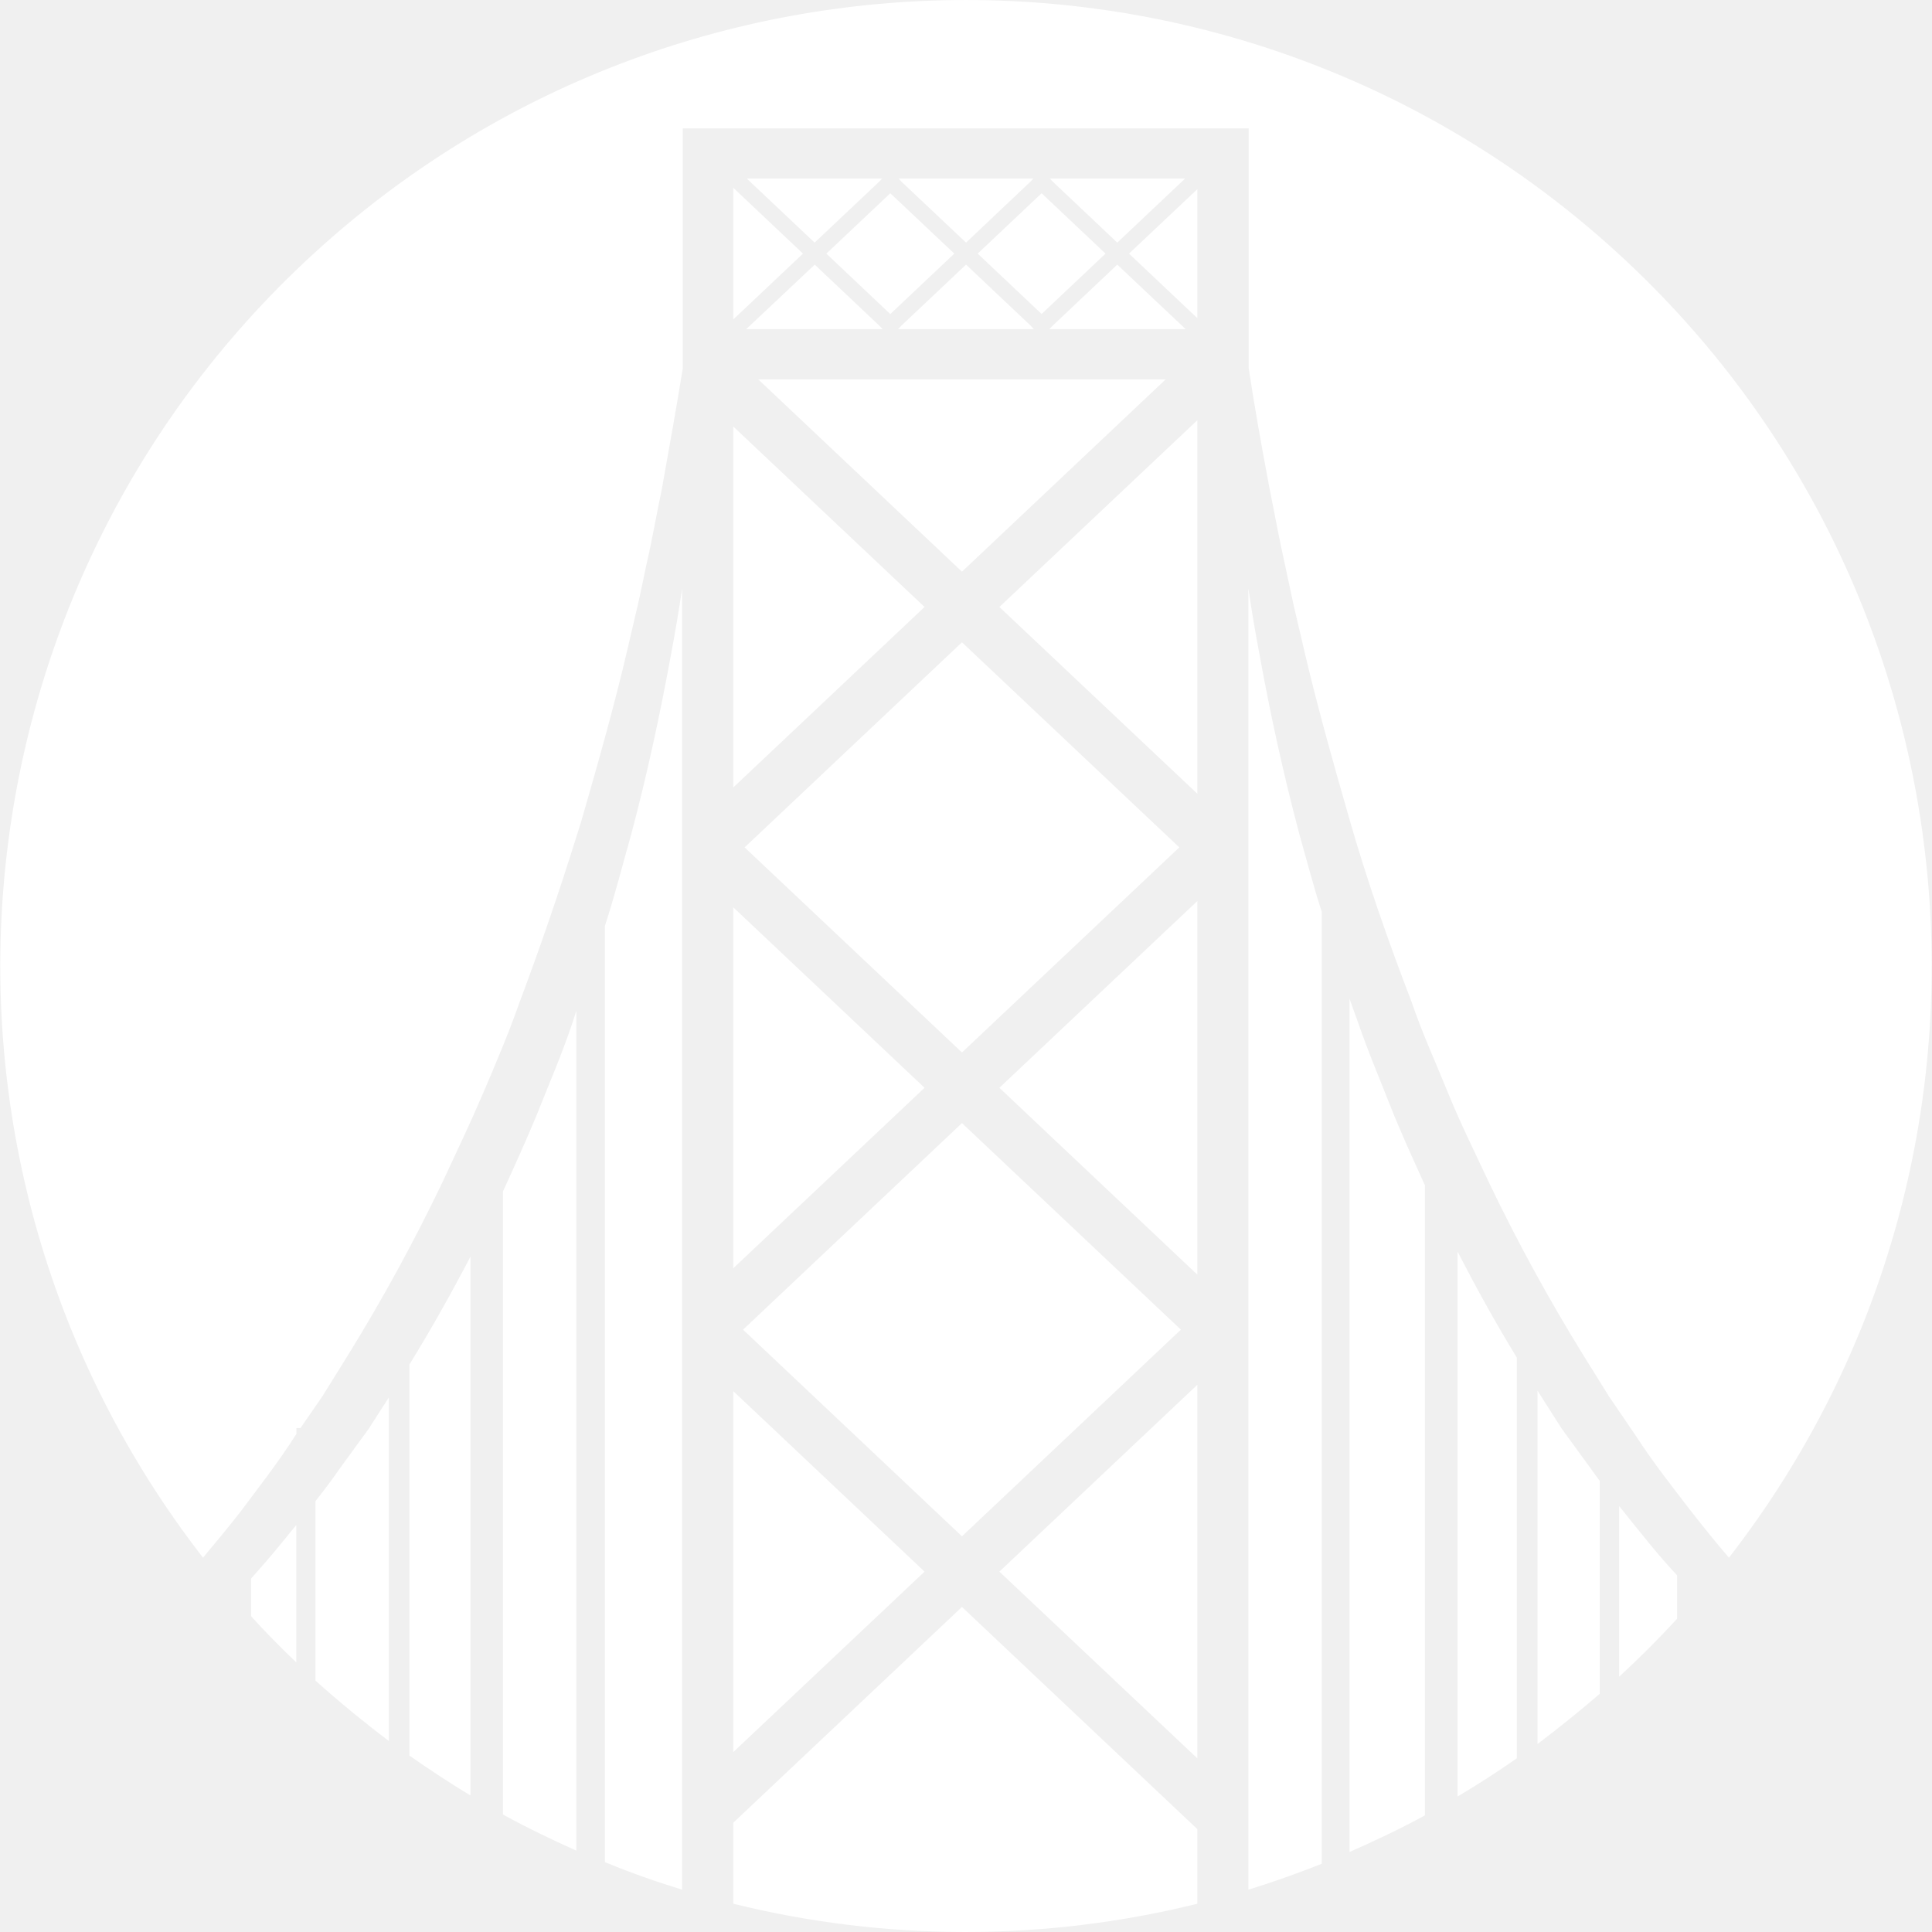
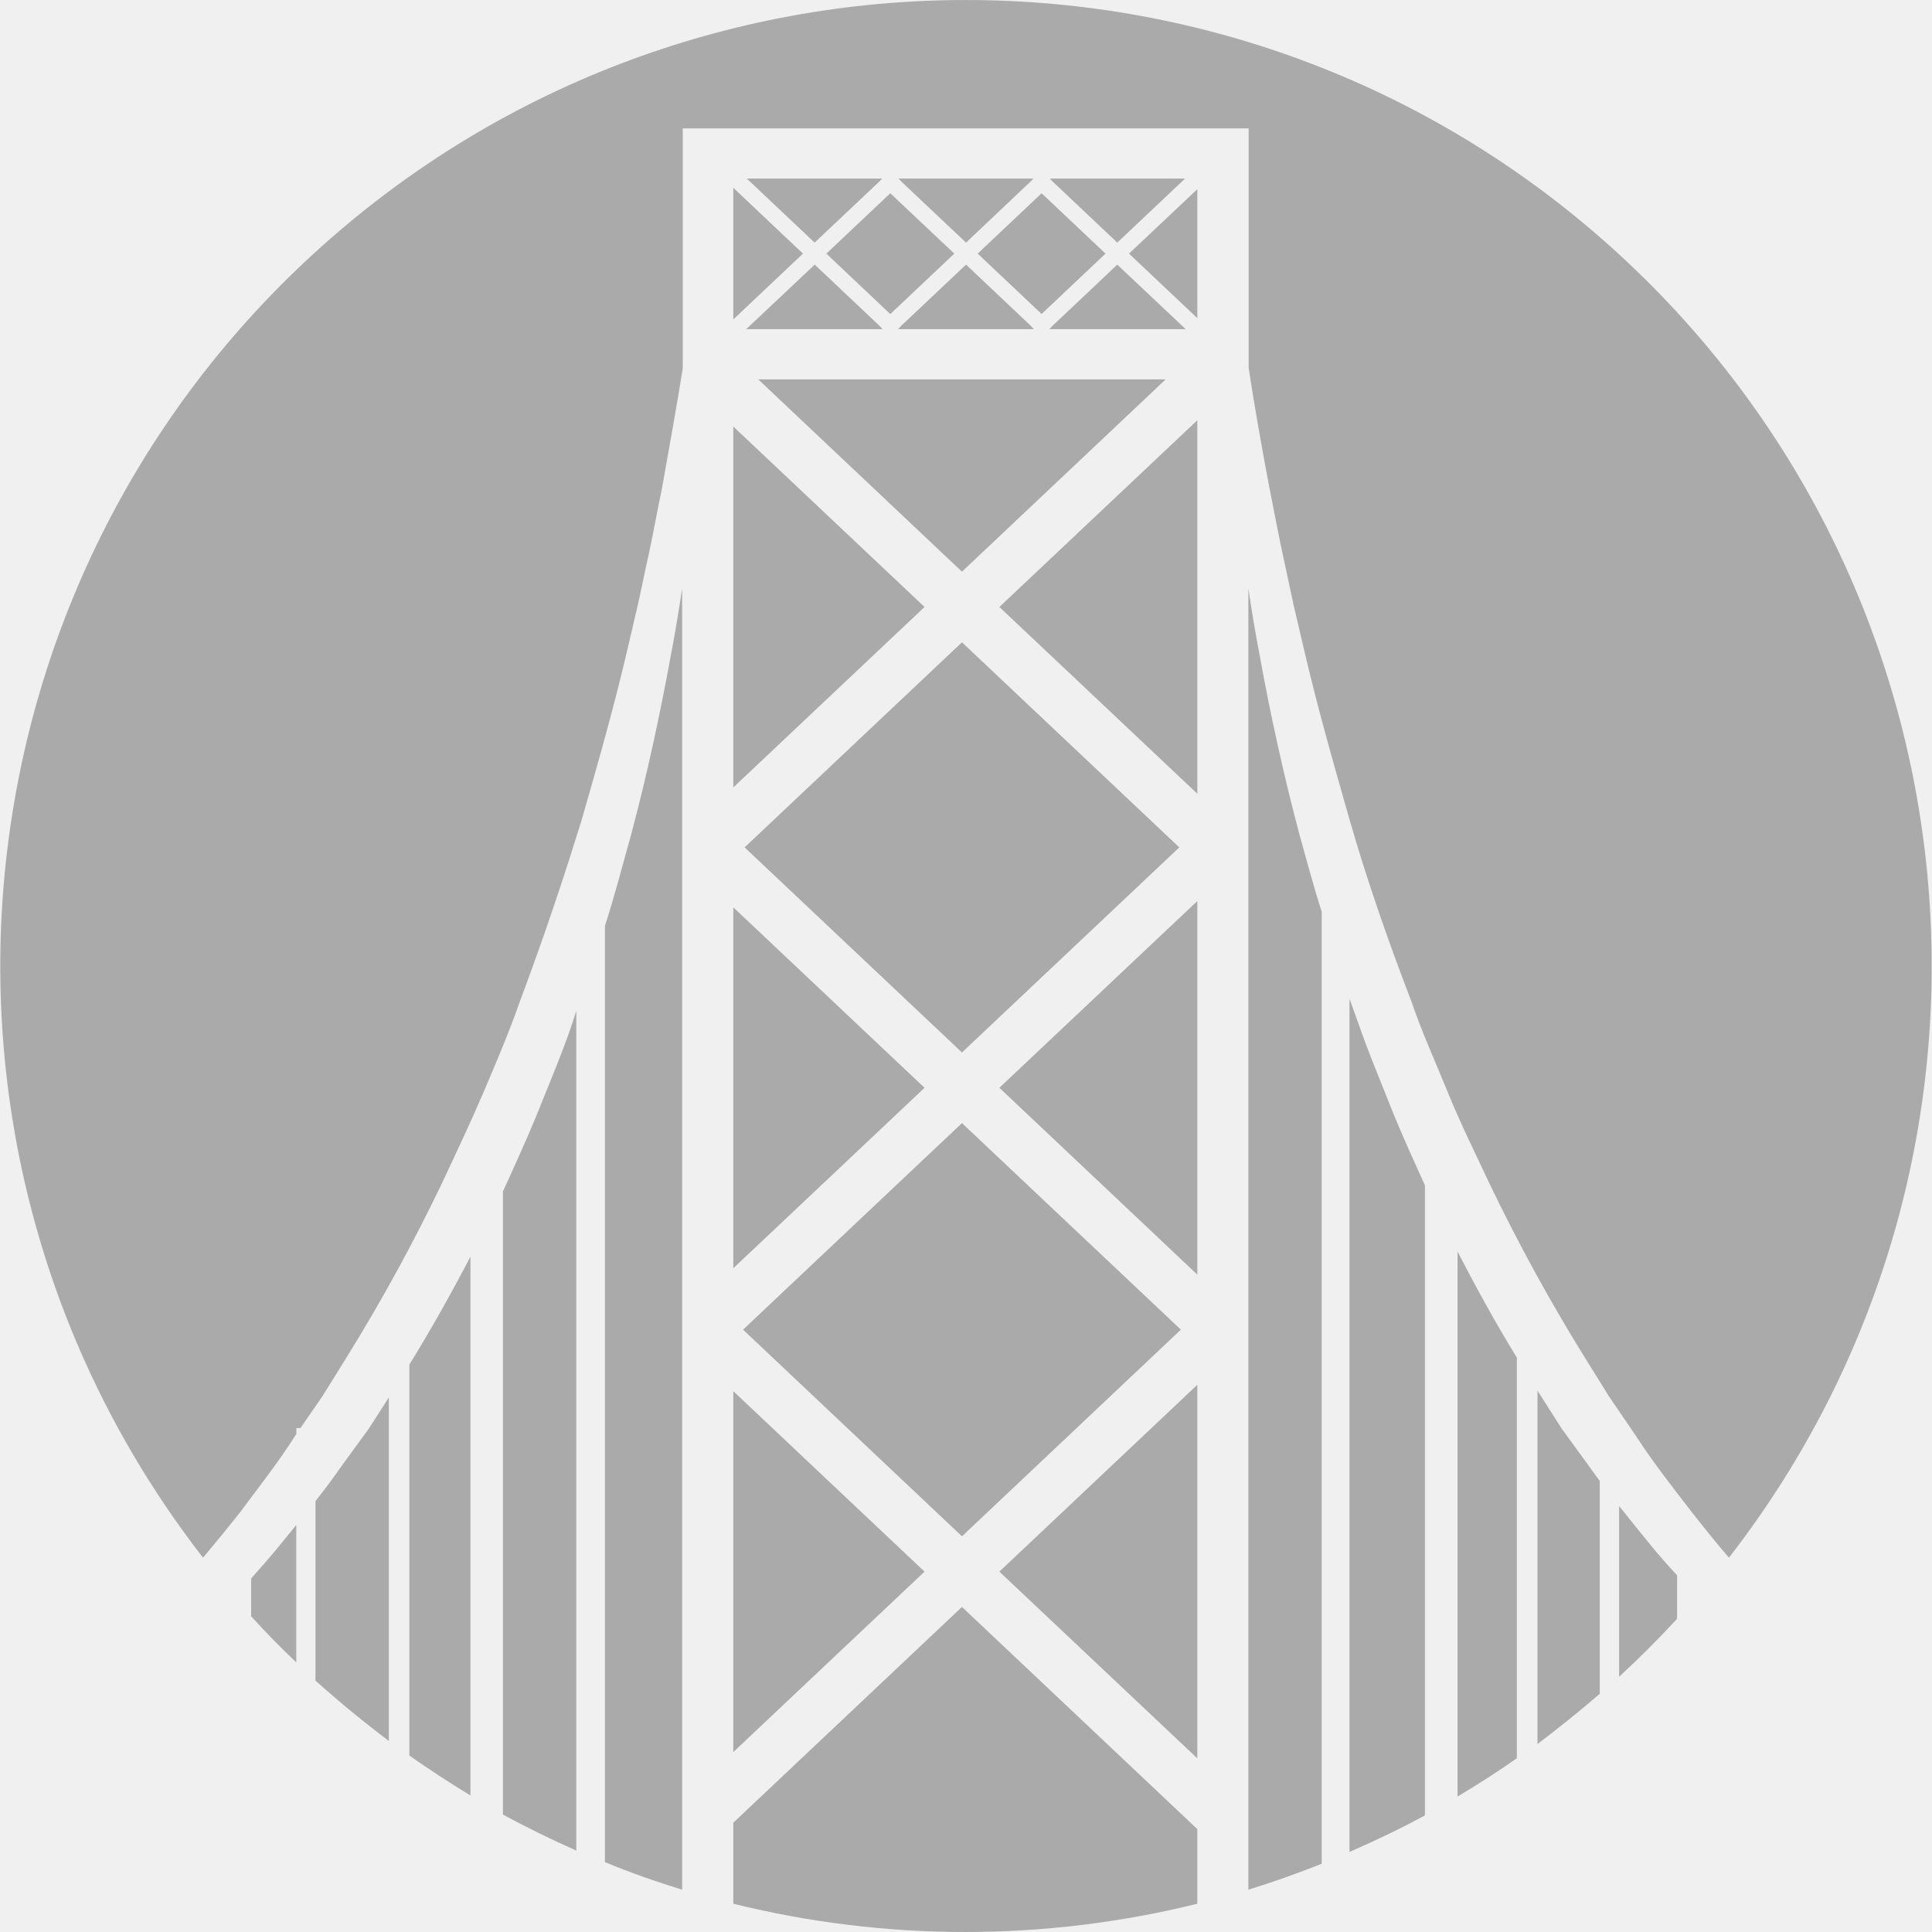
<svg xmlns="http://www.w3.org/2000/svg" fill="#ffffff" width="24" height="24" id="Layer_1" data-name="Layer 1" viewBox="0 0 183.747 184.359">
  <defs>
-     <style>.cls-1{fill:#fff;}</style>
+     <style>.cls-1{fill:#aaaaaa;}</style>
  </defs>
  <path class="cls-1" d="M151.488,140.131l-2.78-3.82-2.3-3.61v33.72c2-1.51,4-3.12,5.94-4.79v-20.32C152.058,140.921,151.768,140.531,151.488,140.131Z" />
  <path class="cls-1" d="M138.778,119.431v52q2.9-1.72,5.66-3.65v-38.23C142.428,126.271,140.558,122.881,138.778,119.431Z" />
  <path class="cls-1" d="M157.197,147.431c-1-1.23-2-2.46-3-3.72v16.29q2.88-2.65,5.53-5.53v-4.15C158.857,149.391,158.018,148.431,157.197,147.431Z" />
  <path class="cls-1" d="M132.748,106.491c-1.18-3-2.46-6-3.49-9-.27-.73-.52-1.46-.79-2.19v81.42c2.45-1.07,4.86-2.22,7.2-3.49v-60.12C134.667,110.911,133.667,108.711,132.748,106.491Z" />
  <polygon class="cls-1" points="72.048 36.201 91.488 54.551 110.928 36.201 72.048 36.201" />
  <polygon class="cls-1" points="91.488 100.431 112.228 80.861 91.488 61.291 70.748 80.861 91.488 100.431" />
  <polygon class="cls-1" points="106.308 23.151 112.778 17.041 99.878 17.041 100.118 17.301 106.308 23.151" />
  <path class="cls-1" d="M123.698,79.651c-1.56-5.86-2.8-11.59-3.79-17.05-.42-2.2-.78-4.34-1.09-6.44v124.16c2.37-.73,4.68-1.56,7-2.47v-90.85C125.028,84.571,124.388,82.081,123.698,79.651Z" />
  <path class="cls-1" d="M54.347,97.521c-1,3-2.3,6-3.49,9-1,2.41-2.08,4.79-3.17,7.17v59.46c2.29,1.25,4.64,2.39,7,3.44v-80.13Z" />
  <path class="cls-1" d="M26.407,147.431c-.9,1.1-1.82,2.16-2.75,3.2v3.6c1.38,1.52,2.83,3,4.31,4.4v-13.11Z" />
  <path class="cls-1" d="M27.867,137.001l.11-.16v-.57h.39l2.07-3,2.44-3.92a175.562,175.562,0,0,0,9-16.46c1.33-2.85,2.69-5.7,3.92-8.58s2.46-5.77,3.49-8.71c2-5.33,3.83-10.68,5.46-15.92h0l.43-1.37c1.65-5.71,3.21-11.24,4.44-16.56.31-1.33.62-2.64.92-3.94s.55-2.57.82-3.83c.58-2.51,1-5,1.49-7.3.75-4.17,1.43-8,2-11.53v-22.9h54v22.87c.53,3.51,1.21,7.37,2,11.54.48,2.34.91,4.79,1.48,7.3l.82,3.83c.3,1.29.61,2.61.92,3.93,1.23,5.32,2.79,10.86,4.43,16.57s3.66,11.5,5.89,17.3c1,2.94,2.31,5.8,3.49,8.71s2.59,5.73,3.92,8.58a176.281,176.281,0,0,0,9,16.46l2.44,3.92,2.57,3.77c1.65,2.55,3.5,4.89,5.29,7.22,1.18,1.5,2.38,3,3.58,4.39a92.15,92.15,0,1,0-145.61,0c1.2-1.43,2.4-2.89,3.58-4.39C24.367,141.931,26.218,139.591,27.867,137.001Z" />
  <path class="cls-1" d="M34.898,136.311l-2.78,3.82c-.74,1.07-1.52,2.1-2.32,3.11v17.13q3.35,3,7,5.76v-32.78Z" />
  <path class="cls-1" d="M38.758,130.211v37.31q2.84,2,5.83,3.81v-51.42C42.748,123.431,40.818,126.881,38.758,130.211Z" />
  <path class="cls-1" d="M63.697,62.601c-1,5.46-2.22,11.19-3.78,17.05-.81,2.86-1.55,5.79-2.5,8.7v89.34c2.41,1,4.87,1.86,7.37,2.63V56.161C64.468,58.261,64.118,60.401,63.697,62.601Z" />
  <polygon class="cls-1" points="77.438 25.251 70.898 31.411 83.918 31.411 83.618 31.091 77.438 25.251" />
  <path class="cls-1" d="M91.487,153.341l-21.82,20.59v7.73a92.201,92.201,0,0,0,44.28,0v-7.12Z" />
  <polygon class="cls-1" points="113.948 30.361 113.948 18.051 107.428 24.201 113.948 30.361" />
  <polygon class="cls-1" points="69.668 167.191 87.918 149.971 69.668 132.751 69.668 167.191" />
  <polygon class="cls-1" points="91.488 107.171 70.598 126.881 91.488 146.601 112.378 126.881 91.488 107.171" />
  <polygon class="cls-1" points="69.668 86.581 69.668 121.021 87.918 103.801 69.668 86.581" />
  <polygon class="cls-1" points="113.948 121.631 113.948 85.981 95.058 103.801 113.948 121.631" />
  <polygon class="cls-1" points="113.948 167.791 113.948 132.141 95.058 149.971 113.948 167.791" />
  <polygon class="cls-1" points="113.948 75.741 113.948 40.101 95.058 57.921 113.948 75.741" />
  <polygon class="cls-1" points="69.668 40.701 69.668 75.141 87.918 57.921 69.668 40.701" />
  <polygon class="cls-1" points="83.628 17.301 83.868 17.041 70.958 17.041 77.428 23.151 83.628 17.301" />
  <polygon class="cls-1" points="69.668 17.921 69.668 30.481 76.318 24.201 69.668 17.921" />
  <polygon class="cls-1" points="106.308 25.251 100.128 31.091 99.828 31.411 112.838 31.411 106.308 25.251" />
  <polygon class="cls-1" points="91.878 23.151 98.058 17.301 98.308 17.041 85.438 17.041 85.708 17.331 91.878 23.151" />
  <polygon class="cls-1" points="99.088 29.961 105.188 24.201 99.088 18.441 92.988 24.201 99.088 29.961" />
  <polygon class="cls-1" points="84.648 29.971 90.758 24.201 84.648 18.441 78.548 24.201 84.648 29.971" />
  <polygon class="cls-1" points="91.878 25.251 85.688 31.091 85.388 31.411 98.348 31.411 98.058 31.091 91.878 25.251" />
</svg>
